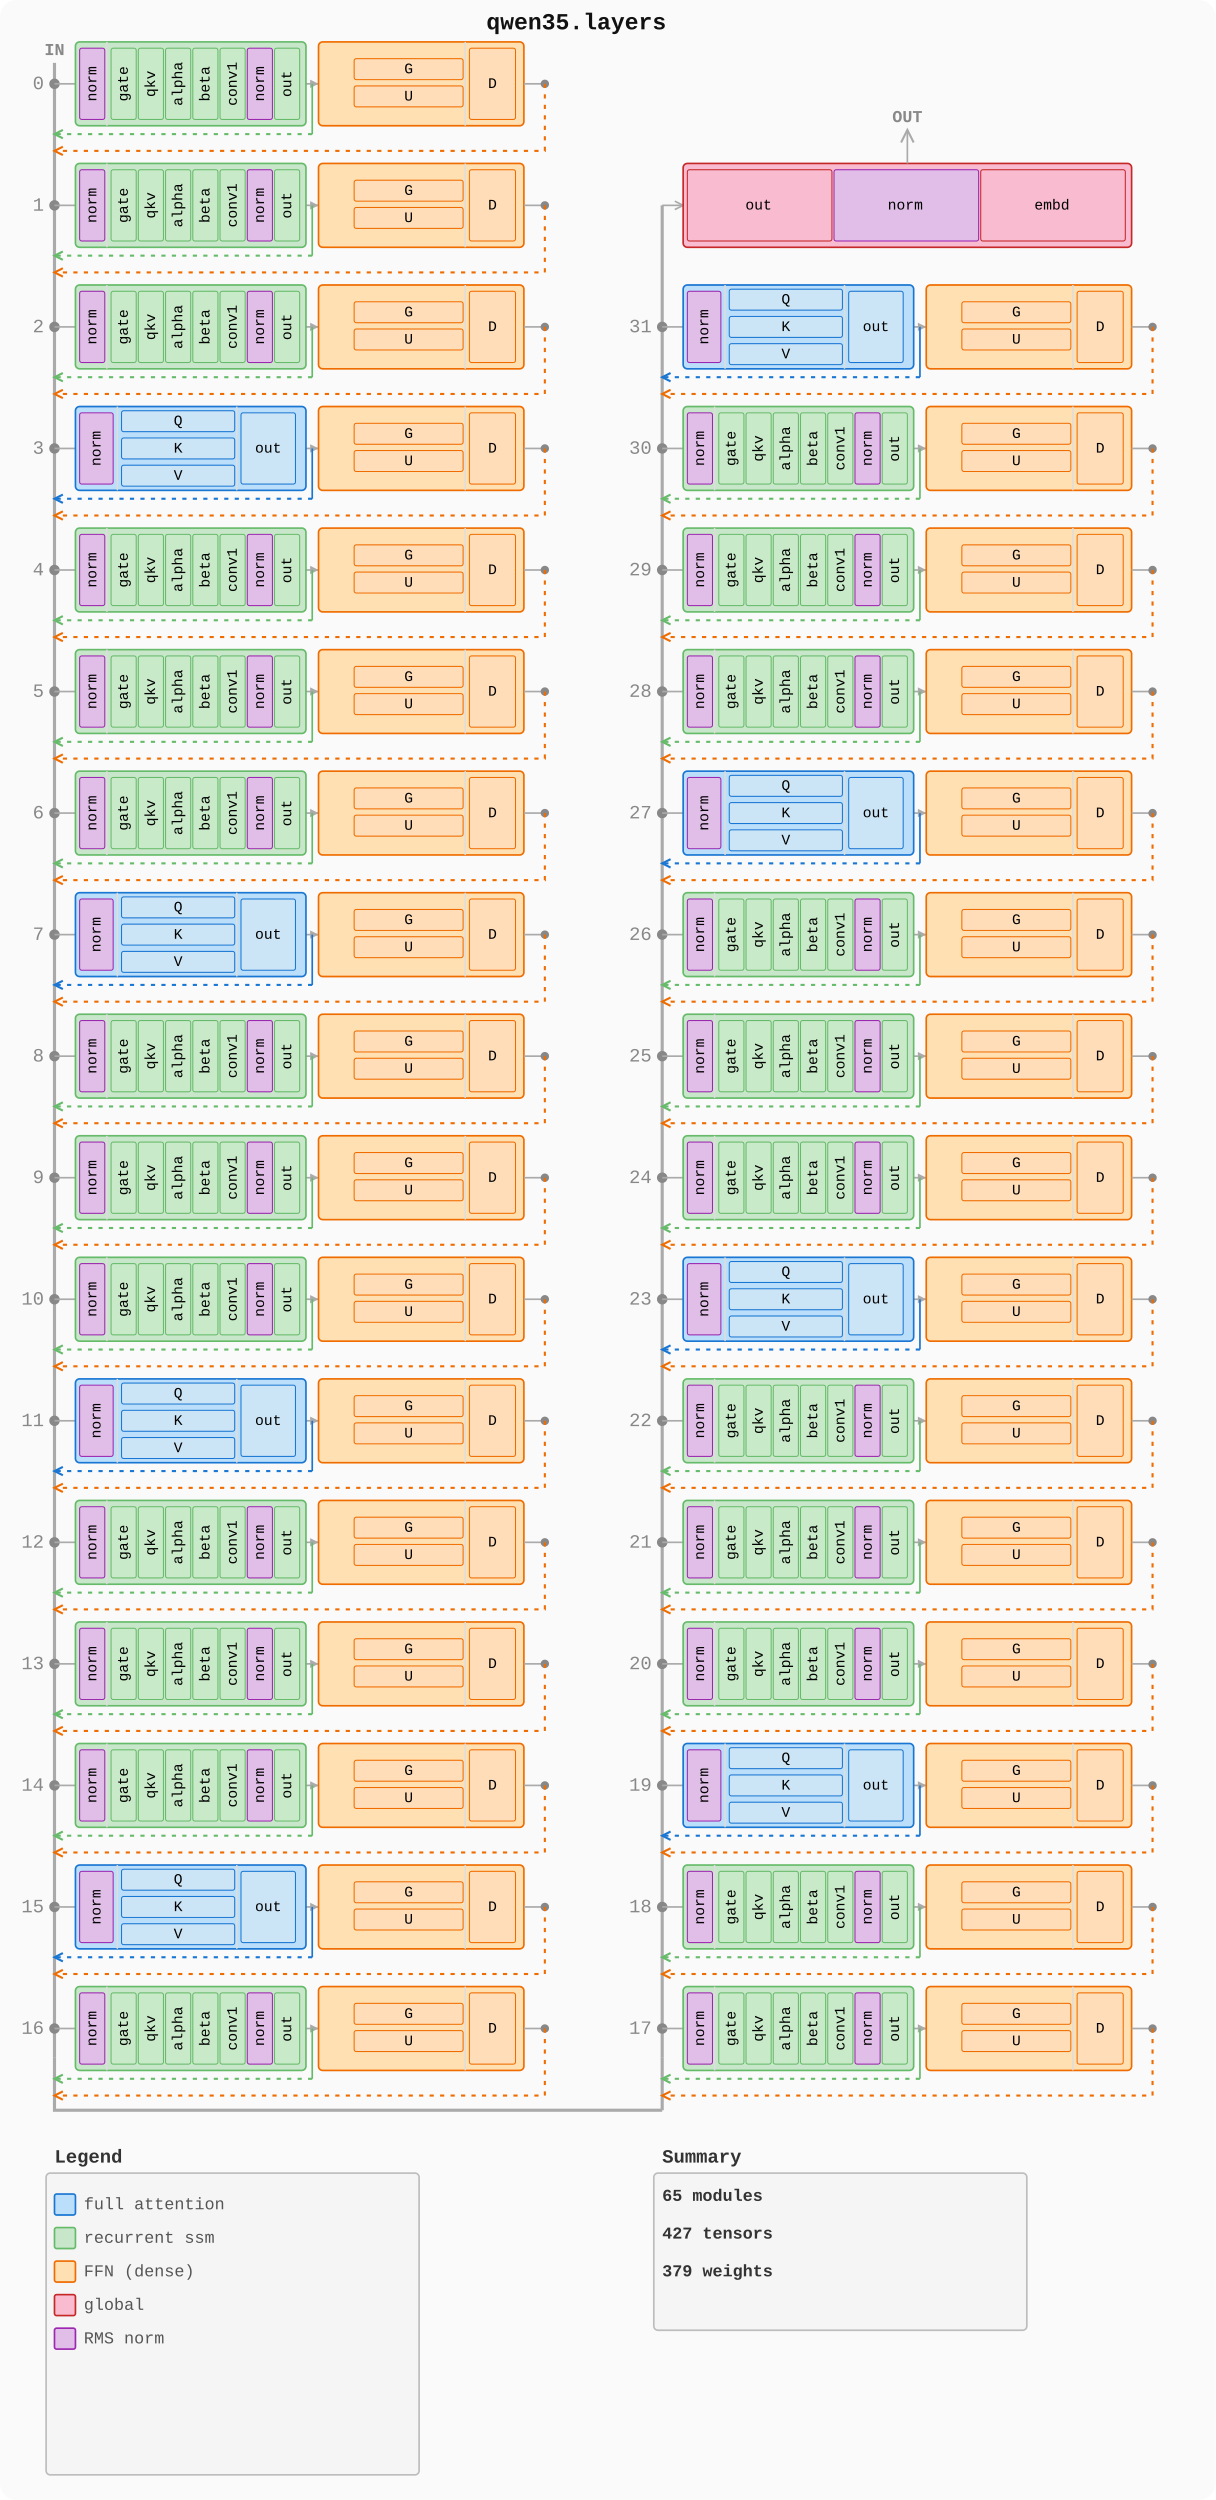
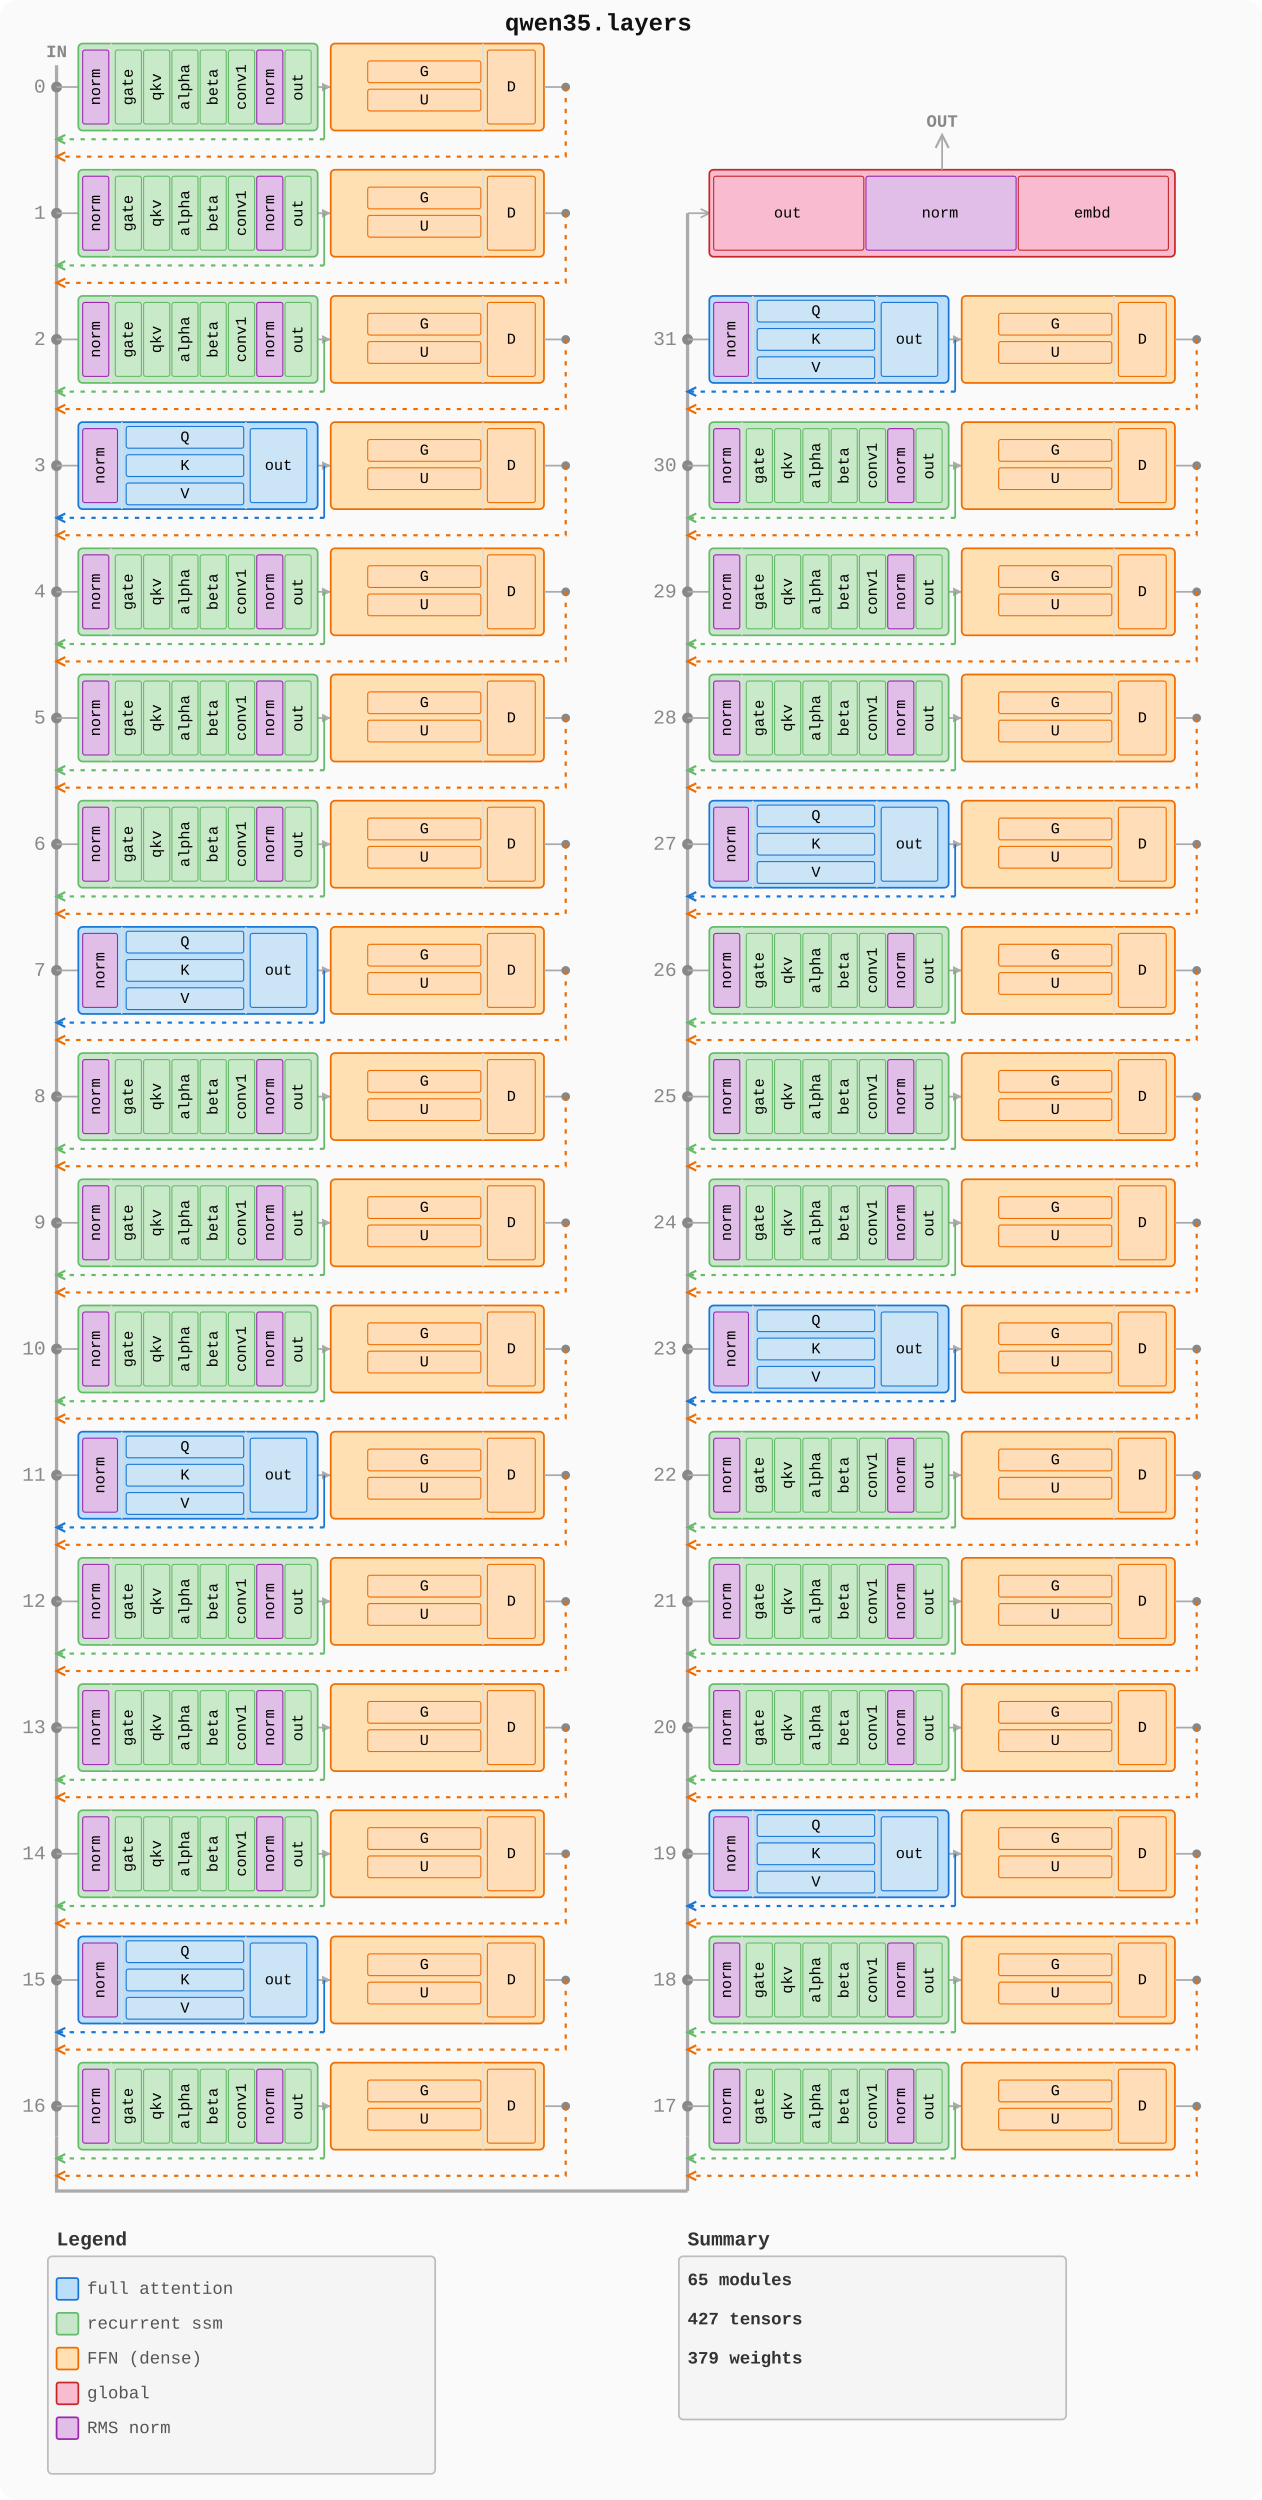
- <svg xmlns="http://www.w3.org/2000/svg" viewBox="0 0 580 1193">
+ <svg xmlns="http://www.w3.org/2000/svg" viewBox="0 0 580 1149">
  <style>
  text { font-family: 'Courier New', monospace; }
  .title { font-size: 11px; font-weight: bold; fill: #111111; }
  .hdr   { font-size: 9px; font-weight: bold; fill: #333333; text-anchor: middle; dominant-baseline: middle; }
  .lbl   { font-size: 9px; fill: #888888; text-anchor: end; dominant-baseline: middle; }
  .tlbl  { font-size: 7px; fill: #000000; text-anchor: middle; dominant-baseline: middle; }
  .io    { font-size: 8px; font-weight: bold; fill: #888888; text-anchor: middle; dominant-baseline: middle; }
  .gtxt  { font-size: 9px; text-anchor: middle; dominant-baseline: middle; }
  .ltxt  { font-size: 8px; fill: #555555; dominant-baseline: middle; }
  .shdr  { font-size: 8px; font-weight: bold; fill: #333333; dominant-baseline: middle; }
</style>
  <defs>
    <linearGradient id="zm_full_attention" x1="0" y1="0" x2="0" y2="1">
      <stop offset="0%%" stop-color="#e3f2fd" />
      <stop offset="100%%" stop-color="#bbdefb" />
+     </linearGradient>
+     <linearGradient id="zm_swa" x1="0" y1="0" x2="0" y2="1">
+       <stop offset="0%%" stop-color="#e0f7fa" />
+       <stop offset="100%%" stop-color="#b2dfdb" />
    </linearGradient>
    <linearGradient id="zm_recurrent" x1="0" y1="0" x2="0" y2="1">
      <stop offset="0%%" stop-color="#e8f5e9" />
      <stop offset="100%%" stop-color="#c8e6c9" />
    </linearGradient>
    <linearGradient id="zm_ffn" x1="0" y1="0" x2="0" y2="1">
      <stop offset="0%%" stop-color="#fff3e0" />
      <stop offset="100%%" stop-color="#ffe0b2" />
    </linearGradient>
    <linearGradient id="zm_global" x1="0" y1="0" x2="0" y2="1">
      <stop offset="0%%" stop-color="#fce4ec" />
      <stop offset="100%%" stop-color="#f8bbd0" />
    </linearGradient>
    <symbol id="blk-full_attention" overflow="visible">
      <rect x="0" y="0" width="110" height="40" fill="url(#zm_full_attention)" stroke="#1976D2" stroke-width="0.8" rx="2" />
      <rect x="2" y="3" width="16" height="34" fill="#e1bee7" stroke="#9C27B0" stroke-width="0.5" rx="1" />
      <text class="tlbl" x="10" y="20" transform="rotate(-90,10,20)">norm</text>
      <line x1="20" y1="0" x2="20" y2="40" stroke="#DDDDDD" stroke-width="0.7" />
      <rect x="22" y="2" width="54" height="10" fill="#cce5f6" stroke="#1976D2" stroke-width="0.5" rx="1" />
      <text class="tlbl" x="49" y="7">Q</text>
      <rect x="22" y="15" width="54" height="10" fill="#cce5f6" stroke="#1976D2" stroke-width="0.5" rx="1" />
      <text class="tlbl" x="49" y="20">K</text>
      <rect x="22" y="28" width="54" height="10" fill="#cce5f6" stroke="#1976D2" stroke-width="0.5" rx="1" />
      <text class="tlbl" x="49" y="33">V</text>
      <line x1="77" y1="0" x2="77" y2="40" stroke="#DDDDDD" stroke-width="0.7" />
      <rect x="79" y="3" width="26" height="34" fill="#cce5f6" stroke="#1976D2" stroke-width="0.5" rx="1" />
      <text class="tlbl" x="92" y="20">out</text>
      <line x1="113" y1="20" x2="113" y2="44" stroke="#1976D2" stroke-width="0.8" />
      <path d="M 113,44 L -10,44" fill="none" stroke="#1976D2" stroke-width="1.0" stroke-dasharray="2,3" />
      <polyline points="-6,42 -10,44 -6,46" fill="none" stroke="#1976D2" stroke-width="1.0" />
    </symbol>
    <symbol id="blk-recurrent_ssm" overflow="visible">
      <rect x="0" y="0" width="110" height="40" fill="url(#zm_recurrent)" stroke="#66BB6A" stroke-width="0.8" rx="2" />
      <rect x="2" y="3" width="12" height="34" fill="#e1bee7" stroke="#9C27B0" stroke-width="0.5" rx="1" />
      <text class="tlbl" x="8" y="20" transform="rotate(-90,8,20)">norm</text>
      <line x1="15" y1="0" x2="15" y2="40" stroke="#DDDDDD" stroke-width="0.7" />
      <rect x="17" y="3" width="12" height="34" fill="#c8eac8" stroke="#66BB6A" stroke-width="0.5" rx="1" />
      <text class="tlbl" x="23" y="20" transform="rotate(-90,23,20)">gate</text>
      <rect x="30" y="3" width="12" height="34" fill="#c8eac8" stroke="#66BB6A" stroke-width="0.5" rx="1" />
      <text class="tlbl" x="36" y="20" transform="rotate(-90,36,20)">qkv</text>
      <rect x="43" y="3" width="12" height="34" fill="#c8eac8" stroke="#66BB6A" stroke-width="0.5" rx="1" />
      <text class="tlbl" x="49" y="20" transform="rotate(-90,49,20)">alpha</text>
      <rect x="56" y="3" width="12" height="34" fill="#c8eac8" stroke="#66BB6A" stroke-width="0.5" rx="1" />
      <text class="tlbl" x="62" y="20" transform="rotate(-90,62,20)">beta</text>
      <rect x="69" y="3" width="12" height="34" fill="#c8eac8" stroke="#66BB6A" stroke-width="0.5" rx="1" />
      <text class="tlbl" x="75" y="20" transform="rotate(-90,75,20)">conv1</text>
      <rect x="82" y="3" width="12" height="34" fill="#e1bee7" stroke="#9C27B0" stroke-width="0.5" rx="1" />
      <text class="tlbl" x="88" y="20" transform="rotate(-90,88,20)">norm</text>
      <rect x="95" y="3" width="12" height="34" fill="#c8eac8" stroke="#66BB6A" stroke-width="0.5" rx="1" />
      <text class="tlbl" x="101" y="20" transform="rotate(-90,101,20)">out</text>
      <line x1="113" y1="20" x2="113" y2="44" stroke="#66BB6A" stroke-width="0.8" />
      <path d="M 113,44 L -10,44" fill="none" stroke="#66BB6A" stroke-width="1.0" stroke-dasharray="2,3" />
      <polyline points="-6,42 -10,44 -6,46" fill="none" stroke="#66BB6A" stroke-width="1.0" />
    </symbol>
    <symbol id="ffn-dense" overflow="visible">
      <rect x="0" y="0" width="98" height="40" fill="url(#zm_ffn)" stroke="#EF6C00" stroke-width="0.8" rx="2" />
      <rect x="17" y="8" width="52" height="10" fill="#ffddb8" stroke="#EF6C00" stroke-width="0.5" rx="1" />
      <text class="tlbl" x="43" y="13">G</text>
      <rect x="17" y="21" width="52" height="10" fill="#ffddb8" stroke="#EF6C00" stroke-width="0.5" rx="1" />
      <text class="tlbl" x="43" y="26">U</text>
      <rect x="72" y="3" width="22" height="34" fill="#ffddb8" stroke="#EF6C00" stroke-width="0.5" rx="1" />
      <text class="tlbl" x="83" y="20">D</text>
      <line x1="70" y1="0" x2="70" y2="40" stroke="#DDDDDD" stroke-width="0.7" />
      <line x1="98" y1="20" x2="108" y2="20" stroke="#AAAAAA" stroke-width="0.8" />
      <circle cx="108" cy="20" r="2" fill="#888888" />
      <path d="M 108,20 L 108,52 L -126,52" fill="none" stroke="#EF6C00" stroke-width="1.0" stroke-dasharray="2,3" />
      <polyline points="-122,50 -126,52 -122,54" fill="none" stroke="#EF6C00" stroke-width="1.0" />
    </symbol>
    <symbol id="row-chrome" overflow="visible">
      <circle cx="26" cy="0" r="2.5" fill="#888888" />
      <line x1="26" y1="0" x2="36" y2="0" stroke="#AAAAAA" stroke-width="0.8" />
      <line x1="146" y1="0" x2="152" y2="0" stroke="#AAAAAA" stroke-width="0.8" />
      <polygon points="148,-2 152,0 148,2" fill="#AAAAAA" />
    </symbol>
    <symbol id="global-row" overflow="visible">
      <line x1="26" y1="0" x2="36" y2="0" stroke="#AAAAAA" stroke-width="0.8" />
      <polyline points="32,-2 36,0 32,2" fill="none" stroke="#AAAAAA" stroke-width="0.8" />
      <rect x="36" y="-20" width="214" height="40" fill="url(#zm_global)" stroke="#C62828" stroke-width="0.8" rx="2" />
      <rect x="38" y="-17" width="69" height="34" fill="#f8bbd0" stroke="#C62828" stroke-width="0.5" rx="1" />
      <text class="tlbl" x="72" y="0">out</text>
      <rect x="108" y="-17" width="69" height="34" fill="#e1bee7" stroke="#9C27B0" stroke-width="0.5" rx="1" />
      <text class="tlbl" x="142" y="0">norm</text>
      <rect x="178" y="-17" width="69" height="34" fill="#f8bbd0" stroke="#C62828" stroke-width="0.5" rx="1" />
      <text class="tlbl" x="212" y="0">embd</text>
      <line x1="143" y1="-20" x2="143" y2="-36" stroke="#AAAAAA" stroke-width="0.8" />
      <polyline points="140,-30 143,-36 146,-30" fill="none" stroke="#AAAAAA" stroke-width="1" />
      <text class="io" x="143" y="-42">OUT</text>
    </symbol>
    <symbol id="legend" overflow="visible">
      <text style="font-size:9px;font-weight:bold;fill:#333333;font-family:'Courier New',monospace" x="4" y="-5">Legend</text>
-       <rect width="178" height="144" fill="#f5f5f5" stroke="#bdbdbd" stroke-width="0.8" rx="2" />
+       <rect width="178" height="100" fill="#f5f5f5" stroke="#bdbdbd" stroke-width="0.8" rx="2" />
      <rect x="4" y="10" width="10" height="10" fill="url(#zm_full_attention)" stroke="#1976D2" stroke-width="0.8" rx="1" />
      <text class="ltxt" x="18" y="15">full attention</text>
      <rect x="4" y="26" width="10" height="10" fill="url(#zm_recurrent)" stroke="#66BB6A" stroke-width="0.8" rx="1" />
      <text class="ltxt" x="18" y="31">recurrent ssm</text>
      <rect x="4" y="42" width="10" height="10" fill="url(#zm_ffn)" stroke="#EF6C00" stroke-width="0.8" rx="1" />
      <text class="ltxt" x="18" y="47">FFN (dense)</text>
      <rect x="4" y="58" width="10" height="10" fill="url(#zm_global)" stroke="#C62828" stroke-width="0.8" rx="1" />
      <text class="ltxt" x="18" y="63">global</text>
      <rect x="4" y="74" width="10" height="10" fill="#e1bee7" stroke="#9C27B0" stroke-width="0.8" rx="1" />
      <text class="ltxt" x="18" y="79">RMS norm</text>
    </symbol>
    <symbol id="summary" overflow="visible">
      <text style="font-size:9px;font-weight:bold;fill:#333333;font-family:'Courier New',monospace" x="4" y="-5">Summary</text>
      <rect width="178" height="75" fill="#f5f5f5" stroke="#bdbdbd" stroke-width="0.8" rx="2" />
      <text class="shdr" x="4" y="11">65 modules</text>
      <text class="shdr" x="4" y="29">427 tensors</text>
      <text class="shdr" x="4" y="47">379 weights</text>
    </symbol>
  </defs>
-   <rect width="580" height="1193" fill="#fafafa" rx="8" />
+   <rect width="580" height="1149" fill="#fafafa" rx="8" />
  <text class="title" x="275" y="14" text-anchor="middle">qwen35.layers</text>
  <line x1="26" y1="30" x2="26" y2="982" stroke="#AAAAAA" stroke-width="1.5" />
  <text class="io" x="26" y="24">IN</text>
  <path d="M 26,982 L 26,1007 L 316,1007" fill="none" stroke="#AAAAAA" stroke-width="1.5" />
  <line x1="316" y1="1007" x2="316" y2="982" stroke="#AAAAAA" stroke-width="1.5" />
  <line x1="316" y1="982" x2="316" y2="98" stroke="#AAAAAA" stroke-width="1.5" />
  <use href="#row-chrome" transform="translate(0,40)" />
  <text class="lbl" x="21" y="40">0</text>
  <use href="#blk-recurrent_ssm" transform="translate(36,20)" />
  <use href="#ffn-dense" transform="translate(152,20)" />
  <use href="#row-chrome" transform="translate(0,98)" />
  <text class="lbl" x="21" y="98">1</text>
  <use href="#blk-recurrent_ssm" transform="translate(36,78)" />
  <use href="#ffn-dense" transform="translate(152,78)" />
  <use href="#row-chrome" transform="translate(0,156)" />
  <text class="lbl" x="21" y="156">2</text>
  <use href="#blk-recurrent_ssm" transform="translate(36,136)" />
  <use href="#ffn-dense" transform="translate(152,136)" />
  <use href="#row-chrome" transform="translate(0,214)" />
  <text class="lbl" x="21" y="214">3</text>
  <use href="#blk-full_attention" transform="translate(36,194)" />
  <use href="#ffn-dense" transform="translate(152,194)" />
  <use href="#row-chrome" transform="translate(0,272)" />
  <text class="lbl" x="21" y="272">4</text>
  <use href="#blk-recurrent_ssm" transform="translate(36,252)" />
  <use href="#ffn-dense" transform="translate(152,252)" />
  <use href="#row-chrome" transform="translate(0,330)" />
  <text class="lbl" x="21" y="330">5</text>
  <use href="#blk-recurrent_ssm" transform="translate(36,310)" />
  <use href="#ffn-dense" transform="translate(152,310)" />
  <use href="#row-chrome" transform="translate(0,388)" />
  <text class="lbl" x="21" y="388">6</text>
  <use href="#blk-recurrent_ssm" transform="translate(36,368)" />
  <use href="#ffn-dense" transform="translate(152,368)" />
  <use href="#row-chrome" transform="translate(0,446)" />
  <text class="lbl" x="21" y="446">7</text>
  <use href="#blk-full_attention" transform="translate(36,426)" />
  <use href="#ffn-dense" transform="translate(152,426)" />
  <use href="#row-chrome" transform="translate(0,504)" />
  <text class="lbl" x="21" y="504">8</text>
  <use href="#blk-recurrent_ssm" transform="translate(36,484)" />
  <use href="#ffn-dense" transform="translate(152,484)" />
  <use href="#row-chrome" transform="translate(0,562)" />
  <text class="lbl" x="21" y="562">9</text>
  <use href="#blk-recurrent_ssm" transform="translate(36,542)" />
  <use href="#ffn-dense" transform="translate(152,542)" />
  <use href="#row-chrome" transform="translate(0,620)" />
  <text class="lbl" x="21" y="620">10</text>
  <use href="#blk-recurrent_ssm" transform="translate(36,600)" />
  <use href="#ffn-dense" transform="translate(152,600)" />
  <use href="#row-chrome" transform="translate(0,678)" />
  <text class="lbl" x="21" y="678">11</text>
  <use href="#blk-full_attention" transform="translate(36,658)" />
  <use href="#ffn-dense" transform="translate(152,658)" />
  <use href="#row-chrome" transform="translate(0,736)" />
  <text class="lbl" x="21" y="736">12</text>
  <use href="#blk-recurrent_ssm" transform="translate(36,716)" />
  <use href="#ffn-dense" transform="translate(152,716)" />
  <use href="#row-chrome" transform="translate(0,794)" />
  <text class="lbl" x="21" y="794">13</text>
  <use href="#blk-recurrent_ssm" transform="translate(36,774)" />
  <use href="#ffn-dense" transform="translate(152,774)" />
  <use href="#row-chrome" transform="translate(0,852)" />
  <text class="lbl" x="21" y="852">14</text>
  <use href="#blk-recurrent_ssm" transform="translate(36,832)" />
  <use href="#ffn-dense" transform="translate(152,832)" />
  <use href="#row-chrome" transform="translate(0,910)" />
  <text class="lbl" x="21" y="910">15</text>
  <use href="#blk-full_attention" transform="translate(36,890)" />
  <use href="#ffn-dense" transform="translate(152,890)" />
  <use href="#row-chrome" transform="translate(0,968)" />
  <text class="lbl" x="21" y="968">16</text>
  <use href="#blk-recurrent_ssm" transform="translate(36,948)" />
  <use href="#ffn-dense" transform="translate(152,948)" />
  <use href="#row-chrome" transform="translate(290,968)" />
  <text class="lbl" x="311" y="968">17</text>
  <use href="#blk-recurrent_ssm" transform="translate(326,948)" />
  <use href="#ffn-dense" transform="translate(442,948)" />
  <use href="#row-chrome" transform="translate(290,910)" />
  <text class="lbl" x="311" y="910">18</text>
  <use href="#blk-recurrent_ssm" transform="translate(326,890)" />
  <use href="#ffn-dense" transform="translate(442,890)" />
  <use href="#row-chrome" transform="translate(290,852)" />
  <text class="lbl" x="311" y="852">19</text>
  <use href="#blk-full_attention" transform="translate(326,832)" />
  <use href="#ffn-dense" transform="translate(442,832)" />
  <use href="#row-chrome" transform="translate(290,794)" />
  <text class="lbl" x="311" y="794">20</text>
  <use href="#blk-recurrent_ssm" transform="translate(326,774)" />
  <use href="#ffn-dense" transform="translate(442,774)" />
  <use href="#row-chrome" transform="translate(290,736)" />
  <text class="lbl" x="311" y="736">21</text>
  <use href="#blk-recurrent_ssm" transform="translate(326,716)" />
  <use href="#ffn-dense" transform="translate(442,716)" />
  <use href="#row-chrome" transform="translate(290,678)" />
  <text class="lbl" x="311" y="678">22</text>
  <use href="#blk-recurrent_ssm" transform="translate(326,658)" />
  <use href="#ffn-dense" transform="translate(442,658)" />
  <use href="#row-chrome" transform="translate(290,620)" />
  <text class="lbl" x="311" y="620">23</text>
  <use href="#blk-full_attention" transform="translate(326,600)" />
  <use href="#ffn-dense" transform="translate(442,600)" />
  <use href="#row-chrome" transform="translate(290,562)" />
  <text class="lbl" x="311" y="562">24</text>
  <use href="#blk-recurrent_ssm" transform="translate(326,542)" />
  <use href="#ffn-dense" transform="translate(442,542)" />
  <use href="#row-chrome" transform="translate(290,504)" />
  <text class="lbl" x="311" y="504">25</text>
  <use href="#blk-recurrent_ssm" transform="translate(326,484)" />
  <use href="#ffn-dense" transform="translate(442,484)" />
  <use href="#row-chrome" transform="translate(290,446)" />
  <text class="lbl" x="311" y="446">26</text>
  <use href="#blk-recurrent_ssm" transform="translate(326,426)" />
  <use href="#ffn-dense" transform="translate(442,426)" />
  <use href="#row-chrome" transform="translate(290,388)" />
  <text class="lbl" x="311" y="388">27</text>
  <use href="#blk-full_attention" transform="translate(326,368)" />
  <use href="#ffn-dense" transform="translate(442,368)" />
  <use href="#row-chrome" transform="translate(290,330)" />
  <text class="lbl" x="311" y="330">28</text>
  <use href="#blk-recurrent_ssm" transform="translate(326,310)" />
  <use href="#ffn-dense" transform="translate(442,310)" />
  <use href="#row-chrome" transform="translate(290,272)" />
  <text class="lbl" x="311" y="272">29</text>
  <use href="#blk-recurrent_ssm" transform="translate(326,252)" />
  <use href="#ffn-dense" transform="translate(442,252)" />
  <use href="#row-chrome" transform="translate(290,214)" />
  <text class="lbl" x="311" y="214">30</text>
  <use href="#blk-recurrent_ssm" transform="translate(326,194)" />
  <use href="#ffn-dense" transform="translate(442,194)" />
  <use href="#row-chrome" transform="translate(290,156)" />
  <text class="lbl" x="311" y="156">31</text>
  <use href="#blk-full_attention" transform="translate(326,136)" />
  <use href="#ffn-dense" transform="translate(442,136)" />
  <use href="#global-row" transform="translate(290,98)" />
  <use href="#legend" transform="translate(22,1037)" />
  <use href="#summary" transform="translate(312,1037)" />
</svg>
